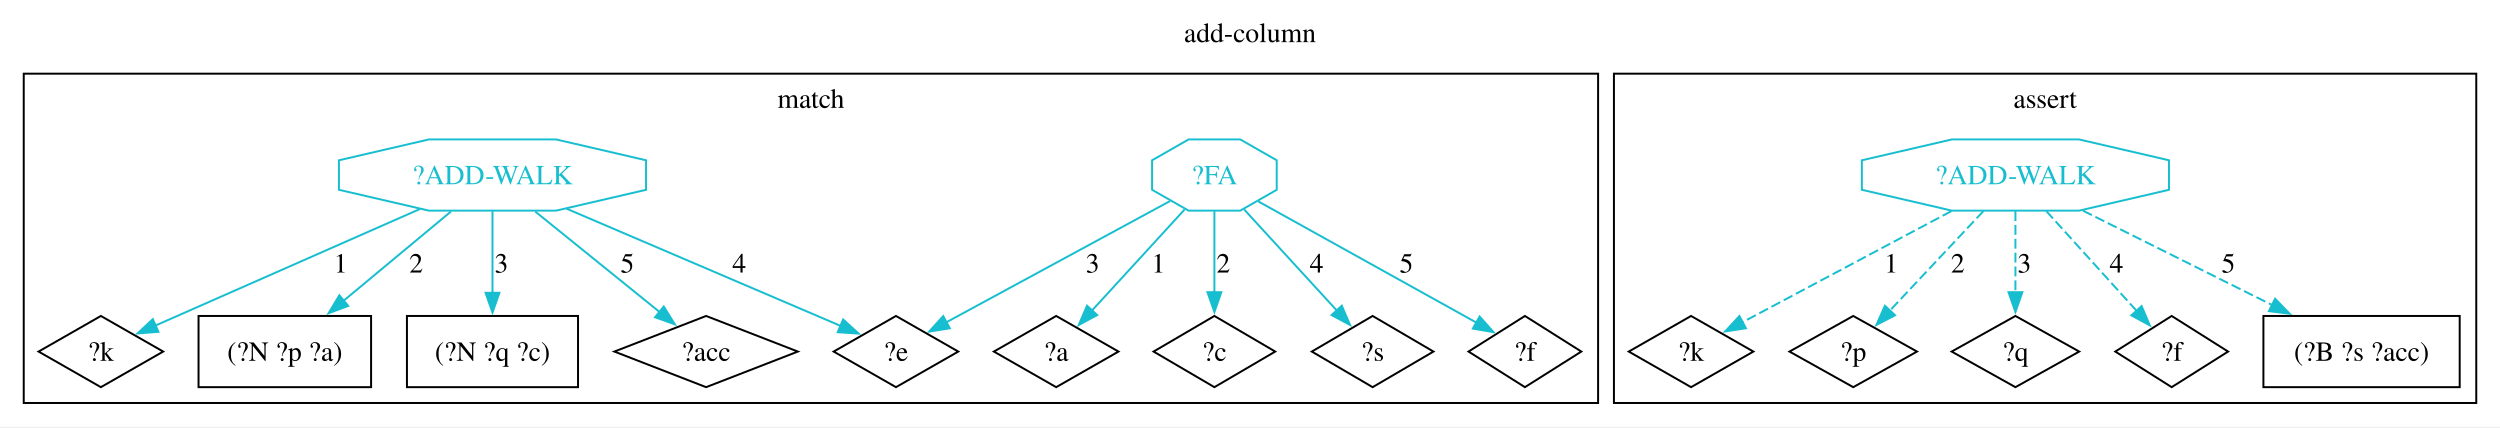
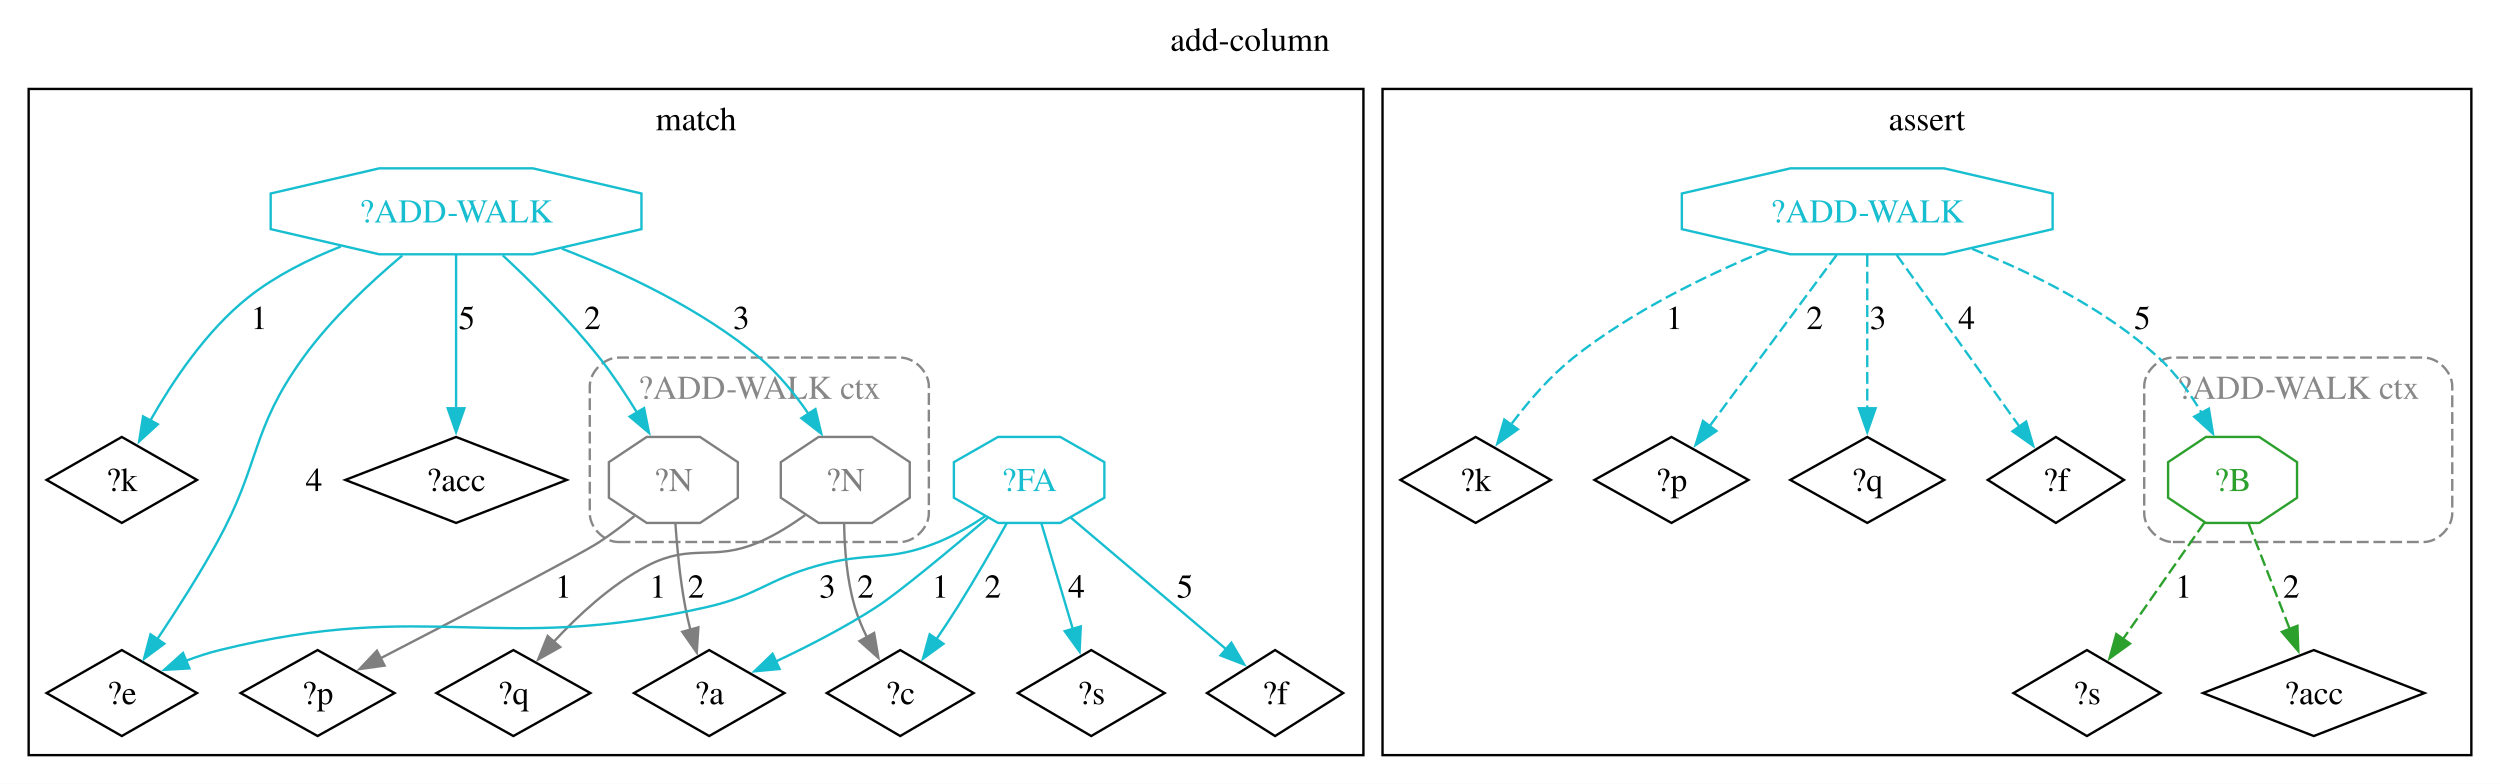
- <svg xmlns="http://www.w3.org/2000/svg" width="1264pt" height="216pt" viewBox="0.00 0.00 1264.00 216.00">
-   <g id="graph0" class="graph" transform="scale(1 1) rotate(0) translate(4 211.75)">
-     <polygon fill="white" stroke="none" points="-4,4 -4,-211.75 1260,-211.75 1260,4 -4,4" />
-     <text xml:space="preserve" text-anchor="middle" x="628" y="-190.45" font-family="Times,serif" font-size="14.00">add-column</text>
+ <svg xmlns="http://www.w3.org/2000/svg" width="1047pt" height="328pt" viewBox="0.00 0.00 1047.00 328.00">
+   <g id="graph0" class="graph" transform="scale(1 1) rotate(0) translate(4 324.25)">
+     <polygon fill="white" stroke="none" points="-4,4 -4,-324.25 1043,-324.25 1043,4 -4,4" />
+     <text xml:space="preserve" text-anchor="middle" x="519.5" y="-302.95" font-family="Times,serif" font-size="14.00">add-column</text>
    <g id="clust1" class="cluster">
-       <polygon fill="none" stroke="black" points="8,-8 8,-174.5 804,-174.5 804,-8 8,-8" />
-       <text xml:space="preserve" text-anchor="middle" x="406" y="-157.2" font-family="Times,serif" font-size="14.00">match</text>
+       <polygon fill="none" stroke="black" points="8,-8 8,-287 567,-287 567,-8 8,-8" />
+       <text xml:space="preserve" text-anchor="middle" x="287.5" y="-269.7" font-family="Times,serif" font-size="14.00">match</text>
    </g>
    <g id="clust2" class="cluster">
-       <polygon fill="none" stroke="black" points="812,-8 812,-174.5 1248,-174.5 1248,-8 812,-8" />
-       <text xml:space="preserve" text-anchor="middle" x="1030" y="-157.2" font-family="Times,serif" font-size="14.00">assert</text>
+       <path fill="none" stroke="#888888" stroke-dasharray="5,2" d="M255,-97.25C255,-97.25 373,-97.25 373,-97.25 379,-97.25 385,-103.25 385,-109.25 385,-109.25 385,-162.5 385,-162.5 385,-168.5 379,-174.5 373,-174.5 373,-174.5 255,-174.5 255,-174.5 249,-174.5 243,-168.5 243,-162.5 243,-162.5 243,-109.25 243,-109.25 243,-103.25 249,-97.25 255,-97.25" />
+       <text xml:space="preserve" text-anchor="middle" x="314" y="-157.2" font-family="Times,serif" font-size="14.00" fill="#888888">?ADD-WALK ctx</text>
+     </g>
+     <g id="clust3" class="cluster">
+       <polygon fill="none" stroke="black" points="575,-8 575,-287 1031,-287 1031,-8 575,-8" />
+       <text xml:space="preserve" text-anchor="middle" x="803" y="-269.7" font-family="Times,serif" font-size="14.00">assert</text>
+     </g>
+     <g id="clust4" class="cluster">
+       <path fill="none" stroke="#888888" stroke-dasharray="5,2" d="M906,-97.25C906,-97.25 1011,-97.25 1011,-97.25 1017,-97.25 1023,-103.25 1023,-109.25 1023,-109.25 1023,-162.5 1023,-162.5 1023,-168.5 1017,-174.5 1011,-174.5 1011,-174.5 906,-174.5 906,-174.5 900,-174.5 894,-168.5 894,-162.5 894,-162.5 894,-109.25 894,-109.25 894,-103.25 900,-97.25 906,-97.25" />
+       <text xml:space="preserve" text-anchor="middle" x="958.5" y="-157.2" font-family="Times,serif" font-size="14.00" fill="#888888">?ADD-WALK ctx</text>
    </g>
    <g id="node1" class="node">
+       <polygon fill="none" stroke="black" points="47,-141.25 15.5,-123.25 47,-105.25 78.5,-123.25 47,-141.25" />
+       <text xml:space="preserve" text-anchor="middle" x="47" y="-118.58" font-family="Times,serif" font-size="14.00">?k</text>
+     </g>
+     <g id="node2" class="node">
+       <polygon fill="none" stroke="black" points="129,-52 96.76,-34 129,-16 161.24,-34 129,-52" />
+       <text xml:space="preserve" text-anchor="middle" x="129" y="-29.32" font-family="Times,serif" font-size="14.00">?p</text>
+     </g>
+     <g id="node3" class="node">
+       <polygon fill="none" stroke="black" points="293,-52 261.5,-34 293,-16 324.5,-34 293,-52" />
+       <text xml:space="preserve" text-anchor="middle" x="293" y="-29.32" font-family="Times,serif" font-size="14.00">?a</text>
+     </g>
+     <g id="node4" class="node">
+       <polygon fill="none" stroke="black" points="211,-52 178.76,-34 211,-16 243.24,-34 211,-52" />
+       <text xml:space="preserve" text-anchor="middle" x="211" y="-29.32" font-family="Times,serif" font-size="14.00">?q</text>
+     </g>
+     <g id="node5" class="node">
+       <polygon fill="none" stroke="black" points="373,-52 342.25,-34 373,-16 403.75,-34 373,-52" />
+       <text xml:space="preserve" text-anchor="middle" x="373" y="-29.32" font-family="Times,serif" font-size="14.00">?c</text>
+     </g>
+     <g id="node6" class="node">
      <polygon fill="none" stroke="black" points="47,-52 15.5,-34 47,-16 78.5,-34 47,-52" />
-       <text xml:space="preserve" text-anchor="middle" x="47" y="-29.32" font-family="Times,serif" font-size="14.00">?k</text>
-     </g>
-     <g id="node2" class="node">
-       <polygon fill="none" stroke="black" points="183.62,-52 96.38,-52 96.38,-16 183.62,-16 183.62,-52" />
-       <text xml:space="preserve" text-anchor="middle" x="140" y="-29.32" font-family="Times,serif" font-size="14.00">(?N ?p ?a)</text>
-     </g>
-     <g id="node3" class="node">
-       <polygon fill="none" stroke="black" points="288.25,-52 201.75,-52 201.75,-16 288.25,-16 288.25,-52" />
-       <text xml:space="preserve" text-anchor="middle" x="245" y="-29.32" font-family="Times,serif" font-size="14.00">(?N ?q ?c)</text>
-     </g>
-     <g id="node4" class="node">
-       <polygon fill="none" stroke="black" points="449,-52 417.5,-34 449,-16 480.5,-34 449,-52" />
-       <text xml:space="preserve" text-anchor="middle" x="449" y="-29.32" font-family="Times,serif" font-size="14.00">?e</text>
-     </g>
-     <g id="node5" class="node">
-       <polygon fill="none" stroke="black" points="353,-52 306.62,-34 353,-16 399.38,-34 353,-52" />
-       <text xml:space="preserve" text-anchor="middle" x="353" y="-29.32" font-family="Times,serif" font-size="14.00">?acc</text>
-     </g>
-     <g id="node6" class="node">
-       <polygon fill="none" stroke="black" points="530,-52 498.5,-34 530,-16 561.5,-34 530,-52" />
-       <text xml:space="preserve" text-anchor="middle" x="530" y="-29.32" font-family="Times,serif" font-size="14.00">?a</text>
+       <text xml:space="preserve" text-anchor="middle" x="47" y="-29.32" font-family="Times,serif" font-size="14.00">?e</text>
    </g>
    <g id="node7" class="node">
-       <polygon fill="none" stroke="black" points="610,-52 579.25,-34 610,-16 640.75,-34 610,-52" />
-       <text xml:space="preserve" text-anchor="middle" x="610" y="-29.32" font-family="Times,serif" font-size="14.00">?c</text>
+       <polygon fill="none" stroke="black" points="187,-141.25 140.62,-123.25 187,-105.25 233.38,-123.25 187,-141.25" />
+       <text xml:space="preserve" text-anchor="middle" x="187" y="-118.58" font-family="Times,serif" font-size="14.00">?acc</text>
    </g>
    <g id="node8" class="node">
-       <polygon fill="none" stroke="black" points="690,-52 659.25,-34 690,-16 720.75,-34 690,-52" />
-       <text xml:space="preserve" text-anchor="middle" x="690" y="-29.32" font-family="Times,serif" font-size="14.00">?s</text>
+       <polygon fill="none" stroke="black" points="453,-52 422.25,-34 453,-16 483.75,-34 453,-52" />
+       <text xml:space="preserve" text-anchor="middle" x="453" y="-29.32" font-family="Times,serif" font-size="14.00">?s</text>
    </g>
    <g id="node9" class="node">
-       <polygon fill="none" stroke="black" points="767,-52 738.48,-34 767,-16 795.52,-34 767,-52" />
-       <text xml:space="preserve" text-anchor="middle" x="767" y="-29.32" font-family="Times,serif" font-size="14.00">?f</text>
+       <polygon fill="none" stroke="black" points="530,-52 501.48,-34 530,-16 558.52,-34 530,-52" />
+       <text xml:space="preserve" text-anchor="middle" x="530" y="-29.32" font-family="Times,serif" font-size="14.00">?f</text>
    </g>
    <g id="node10" class="node">
-       <polygon fill="none" stroke="#17becf" points="322.64,-115.79 322.64,-130.71 277.16,-141.25 212.84,-141.25 167.36,-130.71 167.36,-115.79 212.84,-105.25 277.16,-105.25 322.64,-115.79" />
-       <text xml:space="preserve" text-anchor="middle" x="245" y="-118.58" font-family="Times,serif" font-size="14.00" fill="#17becf">?ADD-WALK</text>
+       <polygon fill="none" stroke="#7f7f7f" points="305,-115.79 305,-130.71 289.18,-141.25 266.82,-141.25 251,-130.71 251,-115.79 266.82,-105.25 289.18,-105.25 305,-115.79" />
+       <text xml:space="preserve" text-anchor="middle" x="278" y="-118.58" font-family="Times,serif" font-size="14.00" fill="#7f7f7f">?N</text>
+     </g>
+     <g id="edge11" class="edge">
+       <path fill="none" stroke="#7f7f7f" d="M261.72,-108.14C257.1,-104.41 251.97,-100.52 247,-97.25 238.61,-91.73 187.45,-65.13 155.31,-48.54" />
+       <polygon fill="#7f7f7f" stroke="#7f7f7f" points="157.06,-45.5 146.57,-44.03 153.86,-51.73 157.06,-45.5" />
+       <text xml:space="preserve" text-anchor="middle" x="231.91" y="-73.95" font-family="Times,serif" font-size="14.00">1</text>
+     </g>
+     <g id="edge12" class="edge">
+       <path fill="none" stroke="#7f7f7f" d="M278.84,-105.2C279.54,-94.93 280.8,-81.64 283,-70 283.59,-66.9 284.32,-63.69 285.13,-60.51" />
+       <polygon fill="#7f7f7f" stroke="#7f7f7f" points="288.48,-61.53 287.8,-50.96 281.74,-59.65 288.48,-61.53" />
+       <text xml:space="preserve" text-anchor="middle" x="287.5" y="-73.95" font-family="Times,serif" font-size="14.00">2</text>
+     </g>
+     <g id="node11" class="node">
+       <polygon fill="none" stroke="#7f7f7f" points="377,-115.79 377,-130.71 361.18,-141.25 338.82,-141.25 323,-130.71 323,-115.79 338.82,-105.25 361.18,-105.25 377,-115.79" />
+       <text xml:space="preserve" text-anchor="middle" x="350" y="-118.58" font-family="Times,serif" font-size="14.00" fill="#7f7f7f">?N</text>
+     </g>
+     <g id="edge13" class="edge">
+       <path fill="none" stroke="#7f7f7f" d="M333.25,-108.56C327.44,-104.39 320.7,-100.15 314,-97.25 294.4,-88.77 285.94,-97.12 267,-87.25 251.93,-79.4 237.94,-66.36 227.72,-55.27" />
+       <polygon fill="#7f7f7f" stroke="#7f7f7f" points="230.61,-53.26 221.38,-48.07 225.36,-57.89 230.61,-53.26" />
+       <text xml:space="preserve" text-anchor="middle" x="271.5" y="-73.95" font-family="Times,serif" font-size="14.00">1</text>
+     </g>
+     <g id="edge14" class="edge">
+       <path fill="none" stroke="#7f7f7f" d="M349.52,-104.98C349.67,-94.64 350.65,-81.34 354,-70 355.25,-65.77 357.05,-61.48 359.06,-57.42" />
+       <polygon fill="#7f7f7f" stroke="#7f7f7f" points="362.09,-59.17 363.87,-48.73 355.96,-55.78 362.09,-59.17" />
+       <text xml:space="preserve" text-anchor="middle" x="358.5" y="-73.95" font-family="Times,serif" font-size="14.00">2</text>
+     </g>
+     <g id="node12" class="node">
+       <polygon fill="none" stroke="#17becf" points="264.64,-228.29 264.64,-243.21 219.16,-253.75 154.84,-253.75 109.36,-243.21 109.36,-228.29 154.84,-217.75 219.16,-217.75 264.64,-228.29" />
+       <text xml:space="preserve" text-anchor="middle" x="187" y="-231.07" font-family="Times,serif" font-size="14.00" fill="#17becf">?ADD-WALK</text>
    </g>
    <g id="edge1" class="edge">
-       <path fill="none" stroke="#17becf" d="M208.22,-106.04C169.47,-88.97 109.33,-62.47 74.5,-47.12" />
-       <polygon fill="#17becf" stroke="#17becf" points="76.09,-43.99 65.52,-43.16 73.26,-50.4 76.09,-43.99" />
-       <text xml:space="preserve" text-anchor="middle" x="168.23" y="-73.95" font-family="Times,serif" font-size="14.00">1</text>
+       <path fill="none" stroke="#17becf" d="M138.73,-221C125.33,-215.73 111.35,-208.75 100,-199.75 82.4,-185.79 68.18,-164.46 58.91,-148.03" />
+       <polygon fill="#17becf" stroke="#17becf" points="62.09,-146.55 54.27,-139.4 55.92,-149.86 62.09,-146.55" />
+       <text xml:space="preserve" text-anchor="middle" x="104.5" y="-186.45" font-family="Times,serif" font-size="14.00">1</text>
+     </g>
+     <g id="edge4" class="edge">
+       <path fill="none" stroke="#17becf" d="M164.5,-217.27C151.19,-206.1 134.71,-190.7 123,-174.5 100.81,-143.8 105.28,-130.43 87,-97.25 79.33,-83.33 69.73,-68.32 61.85,-56.53" />
+       <polygon fill="#17becf" stroke="#17becf" points="64.82,-54.67 56.32,-48.36 59.03,-58.6 64.82,-54.67" />
+       <text xml:space="preserve" text-anchor="middle" x="127.5" y="-118.58" font-family="Times,serif" font-size="14.00">4</text>
+     </g>
+     <g id="edge5" class="edge">
+       <path fill="none" stroke="#17becf" d="M187,-217.48C187,-200.31 187,-173.65 187,-153.23" />
+       <polygon fill="#17becf" stroke="#17becf" points="190.5,-153.27 187,-143.27 183.5,-153.27 190.5,-153.27" />
+       <text xml:space="preserve" text-anchor="middle" x="191.5" y="-186.45" font-family="Times,serif" font-size="14.00">5</text>
    </g>
    <g id="edge2" class="edge">
-       <path fill="none" stroke="#17becf" d="M224,-104.8C208.41,-91.84 186.93,-74 169.59,-59.59" />
-       <polygon fill="#17becf" stroke="#17becf" points="172.05,-57.08 162.12,-53.38 167.58,-62.47 172.05,-57.08" />
-       <text xml:space="preserve" text-anchor="middle" x="206.4" y="-73.95" font-family="Times,serif" font-size="14.00">2</text>
+       <path fill="none" stroke="#17becf" d="M206.54,-217.32C218.88,-205.81 234.75,-190.03 247,-174.5 252.65,-167.34 258.12,-159.08 262.85,-151.36" />
+       <polygon fill="#17becf" stroke="#17becf" points="265.74,-153.34 267.82,-142.95 259.72,-149.78 265.74,-153.34" />
+       <text xml:space="preserve" text-anchor="middle" x="244.13" y="-186.45" font-family="Times,serif" font-size="14.00">2</text>
    </g>
    <g id="edge3" class="edge">
-       <path fill="none" stroke="#17becf" d="M245,-105.01C245,-93.18 245,-77.2 245,-63.5" />
-       <polygon fill="#17becf" stroke="#17becf" points="248.5,-63.72 245,-53.72 241.5,-63.72 248.5,-63.72" />
-       <text xml:space="preserve" text-anchor="middle" x="249.5" y="-73.95" font-family="Times,serif" font-size="14.00">3</text>
-     </g>
-     <g id="edge4" class="edge">
-       <path fill="none" stroke="#17becf" d="M282.42,-106.25C322.55,-89.08 385.34,-62.23 421.28,-46.86" />
-       <polygon fill="#17becf" stroke="#17becf" points="422.3,-50.23 430.12,-43.08 419.55,-43.79 422.3,-50.23" />
-       <text xml:space="preserve" text-anchor="middle" x="369.77" y="-73.95" font-family="Times,serif" font-size="14.00">4</text>
-     </g>
-     <g id="edge5" class="edge">
-       <path fill="none" stroke="#17becf" d="M266.6,-104.8C284.82,-90.08 310.85,-69.05 329.57,-53.93" />
-       <polygon fill="#17becf" stroke="#17becf" points="331.6,-56.79 337.18,-47.78 327.2,-51.34 331.6,-56.79" />
-       <text xml:space="preserve" text-anchor="middle" x="313.17" y="-73.95" font-family="Times,serif" font-size="14.00">5</text>
-     </g>
-     <g id="node11" class="node">
-       <polygon fill="none" stroke="#17becf" points="641.51,-115.79 641.51,-130.71 623.05,-141.25 596.95,-141.25 578.49,-130.71 578.49,-115.79 596.95,-105.25 623.05,-105.25 641.51,-115.79" />
-       <text xml:space="preserve" text-anchor="middle" x="610" y="-118.58" font-family="Times,serif" font-size="14.00" fill="#17becf">?FA</text>
+       <path fill="none" stroke="#17becf" d="M231.32,-220.11C257.29,-210.06 289.65,-194.84 314,-174.5 321.93,-167.87 328.99,-159.12 334.71,-150.78" />
+       <polygon fill="#17becf" stroke="#17becf" points="337.5,-152.91 339.97,-142.6 331.62,-149.12 337.5,-152.91" />
+       <text xml:space="preserve" text-anchor="middle" x="306.45" y="-186.45" font-family="Times,serif" font-size="14.00">3</text>
+     </g>
+     <g id="node13" class="node">
+       <polygon fill="none" stroke="#17becf" points="458.51,-115.79 458.51,-130.71 440.05,-141.25 413.95,-141.25 395.49,-130.71 395.49,-115.79 413.95,-105.25 440.05,-105.25 458.51,-115.79" />
+       <text xml:space="preserve" text-anchor="middle" x="427" y="-118.58" font-family="Times,serif" font-size="14.00" fill="#17becf">?FA</text>
+     </g>
+     <g id="edge6" class="edge">
+       <path fill="none" stroke="#17becf" d="M409.63,-107.34C394.1,-94.15 372.39,-76.08 363,-70 349.72,-61.41 334.04,-53.39 320.9,-47.21" />
+       <polygon fill="#17becf" stroke="#17becf" points="322.48,-44.08 311.93,-43.1 319.56,-50.45 322.48,-44.08" />
+       <text xml:space="preserve" text-anchor="middle" x="389.81" y="-73.95" font-family="Times,serif" font-size="14.00">1</text>
+     </g>
+     <g id="edge7" class="edge">
+       <path fill="none" stroke="#17becf" d="M417.61,-105.1C411.86,-94.81 404.24,-81.51 397,-70 394.19,-65.53 391.07,-60.82 388.04,-56.35" />
+       <polygon fill="#17becf" stroke="#17becf" points="391.11,-54.64 382.54,-48.4 385.35,-58.61 391.11,-54.64" />
+       <text xml:space="preserve" text-anchor="middle" x="411.78" y="-73.95" font-family="Times,serif" font-size="14.00">2</text>
    </g>
    <g id="edge8" class="edge">
-       <path fill="none" stroke="#17becf" d="M587.61,-110.12C557.93,-94.03 505.69,-65.72 474.51,-48.83" />
-       <polygon fill="#17becf" stroke="#17becf" points="476.23,-45.77 465.77,-44.09 472.89,-51.93 476.23,-45.77" />
-       <text xml:space="preserve" text-anchor="middle" x="548.42" y="-73.95" font-family="Times,serif" font-size="14.00">3</text>
-     </g>
-     <g id="edge6" class="edge">
-       <path fill="none" stroke="#17becf" d="M594.95,-105.84C581.63,-91.31 562.17,-70.09 548.03,-54.66" />
-       <polygon fill="#17becf" stroke="#17becf" points="550.76,-52.46 541.42,-47.45 545.6,-57.19 550.76,-52.46" />
-       <text xml:space="preserve" text-anchor="middle" x="581.67" y="-73.95" font-family="Times,serif" font-size="14.00">1</text>
-     </g>
-     <g id="edge7" class="edge">
-       <path fill="none" stroke="#17becf" d="M610,-105.01C610,-93.26 610,-77.41 610,-63.77" />
-       <polygon fill="#17becf" stroke="#17becf" points="613.5,-64.01 610,-54.01 606.5,-64.01 613.5,-64.01" />
-       <text xml:space="preserve" text-anchor="middle" x="614.5" y="-73.95" font-family="Times,serif" font-size="14.00">2</text>
+       <path fill="none" stroke="#17becf" d="M408.48,-108C402.53,-104 395.73,-100 389,-97.25 367.62,-88.52 360.22,-93.55 338,-87.25 316.99,-81.3 313.29,-74.84 292,-70 203.24,-49.84 176.4,-73.68 88,-52 83.29,-50.84 78.41,-49.23 73.73,-47.45" />
+       <polygon fill="#17becf" stroke="#17becf" points="75.34,-44.32 64.76,-43.72 72.65,-50.79 75.34,-44.32" />
+       <text xml:space="preserve" text-anchor="middle" x="342.5" y="-73.95" font-family="Times,serif" font-size="14.00">3</text>
    </g>
    <g id="edge9" class="edge">
-       <path fill="none" stroke="#17becf" d="M625.05,-105.84C638.37,-91.31 657.83,-70.09 671.97,-54.66" />
-       <polygon fill="#17becf" stroke="#17becf" points="674.4,-57.19 678.58,-47.45 669.24,-52.46 674.4,-57.19" />
-       <text xml:space="preserve" text-anchor="middle" x="661.67" y="-73.95" font-family="Times,serif" font-size="14.00">4</text>
+       <path fill="none" stroke="#17becf" d="M432.14,-105.01C435.92,-92.32 441.13,-74.84 445.39,-60.53" />
+       <polygon fill="#17becf" stroke="#17becf" points="448.63,-61.91 448.13,-51.33 441.92,-59.91 448.63,-61.91" />
+       <text xml:space="preserve" text-anchor="middle" x="446.83" y="-73.95" font-family="Times,serif" font-size="14.00">4</text>
    </g>
    <g id="edge10" class="edge">
-       <path fill="none" stroke="#17becf" d="M632.16,-109.93C661.35,-93.71 712.49,-65.29 742.71,-48.5" />
-       <polygon fill="#17becf" stroke="#17becf" points="744.09,-51.74 751.13,-43.82 740.68,-45.62 744.09,-51.74" />
-       <text xml:space="preserve" text-anchor="middle" x="707.06" y="-73.95" font-family="Times,serif" font-size="14.00">5</text>
-     </g>
-     <g id="node12" class="node">
-       <polygon fill="none" stroke="black" points="851,-52 819.5,-34 851,-16 882.5,-34 851,-52" />
-       <text xml:space="preserve" text-anchor="middle" x="851" y="-29.32" font-family="Times,serif" font-size="14.00">?k</text>
-     </g>
-     <g id="node13" class="node">
-       <polygon fill="none" stroke="black" points="933,-52 900.76,-34 933,-16 965.24,-34 933,-52" />
-       <text xml:space="preserve" text-anchor="middle" x="933" y="-29.32" font-family="Times,serif" font-size="14.00">?p</text>
+       <path fill="none" stroke="#17becf" d="M444.47,-107.45C462.44,-92.23 490.42,-68.53 509.44,-52.41" />
+       <polygon fill="#17becf" stroke="#17becf" points="511.7,-55.09 517.07,-45.95 507.18,-49.74 511.7,-55.09" />
+       <text xml:space="preserve" text-anchor="middle" x="492.23" y="-73.95" font-family="Times,serif" font-size="14.00">5</text>
    </g>
    <g id="node14" class="node">
-       <polygon fill="none" stroke="black" points="1015,-52 982.76,-34 1015,-16 1047.24,-34 1015,-52" />
-       <text xml:space="preserve" text-anchor="middle" x="1015" y="-29.32" font-family="Times,serif" font-size="14.00">?q</text>
+       <polygon fill="none" stroke="black" points="614,-141.25 582.5,-123.25 614,-105.25 645.5,-123.25 614,-141.25" />
+       <text xml:space="preserve" text-anchor="middle" x="614" y="-118.58" font-family="Times,serif" font-size="14.00">?k</text>
    </g>
    <g id="node15" class="node">
-       <polygon fill="none" stroke="black" points="1094,-52 1065.48,-34 1094,-16 1122.52,-34 1094,-52" />
-       <text xml:space="preserve" text-anchor="middle" x="1094" y="-29.32" font-family="Times,serif" font-size="14.00">?f</text>
+       <polygon fill="none" stroke="black" points="696,-141.25 663.76,-123.25 696,-105.25 728.24,-123.25 696,-141.25" />
+       <text xml:space="preserve" text-anchor="middle" x="696" y="-118.58" font-family="Times,serif" font-size="14.00">?p</text>
    </g>
    <g id="node16" class="node">
-       <polygon fill="none" stroke="black" points="1239.62,-52 1140.38,-52 1140.38,-16 1239.62,-16 1239.62,-52" />
-       <text xml:space="preserve" text-anchor="middle" x="1190" y="-29.32" font-family="Times,serif" font-size="14.00">(?B ?s ?acc)</text>
+       <polygon fill="none" stroke="black" points="778,-141.25 745.76,-123.25 778,-105.25 810.24,-123.25 778,-141.25" />
+       <text xml:space="preserve" text-anchor="middle" x="778" y="-118.58" font-family="Times,serif" font-size="14.00">?q</text>
    </g>
    <g id="node17" class="node">
-       <polygon fill="none" stroke="#17becf" points="1092.64,-115.79 1092.64,-130.71 1047.16,-141.25 982.84,-141.25 937.36,-130.71 937.36,-115.79 982.84,-105.25 1047.16,-105.25 1092.64,-115.79" />
-       <text xml:space="preserve" text-anchor="middle" x="1015" y="-118.58" font-family="Times,serif" font-size="14.00" fill="#17becf">?ADD-WALK</text>
-     </g>
-     <g id="edge11" class="edge">
-       <path fill="none" stroke="#17becf" stroke-dasharray="5,2" d="M982.6,-105.01C951.64,-88.54 905.58,-64.04 876.96,-48.81" />
-       <polygon fill="#17becf" stroke="#17becf" points="878.73,-45.79 868.25,-44.18 875.44,-51.97 878.73,-45.79" />
-       <text xml:space="preserve" text-anchor="middle" x="952.19" y="-73.95" font-family="Times,serif" font-size="14.00">1</text>
-     </g>
-     <g id="edge12" class="edge">
-       <path fill="none" stroke="#17becf" stroke-dasharray="5,2" d="M998.8,-105.01C985.14,-90.48 965.61,-69.7 951.37,-54.55" />
-       <polygon fill="#17becf" stroke="#17becf" points="954.12,-52.36 944.72,-47.47 949.02,-57.16 954.12,-52.36" />
-       <text xml:space="preserve" text-anchor="middle" x="985.84" y="-73.95" font-family="Times,serif" font-size="14.00">2</text>
-     </g>
-     <g id="edge13" class="edge">
-       <path fill="none" stroke="#17becf" stroke-dasharray="5,2" d="M1015,-105.01C1015,-93.26 1015,-77.41 1015,-63.77" />
-       <polygon fill="#17becf" stroke="#17becf" points="1018.5,-64.01 1015,-54.01 1011.5,-64.01 1018.5,-64.01" />
-       <text xml:space="preserve" text-anchor="middle" x="1019.5" y="-73.95" font-family="Times,serif" font-size="14.00">3</text>
-     </g>
-     <g id="edge14" class="edge">
-       <path fill="none" stroke="#17becf" stroke-dasharray="5,2" d="M1030.61,-105.01C1043.84,-90.4 1062.8,-69.46 1076.53,-54.29" />
-       <polygon fill="#17becf" stroke="#17becf" points="1078.8,-57 1082.92,-47.24 1073.61,-52.3 1078.8,-57" />
-       <text xml:space="preserve" text-anchor="middle" x="1066.08" y="-73.95" font-family="Times,serif" font-size="14.00">4</text>
+       <polygon fill="none" stroke="black" points="857,-141.25 828.48,-123.25 857,-105.25 885.52,-123.25 857,-141.25" />
+       <text xml:space="preserve" text-anchor="middle" x="857" y="-118.58" font-family="Times,serif" font-size="14.00">?f</text>
+     </g>
+     <g id="node18" class="node">
+       <polygon fill="none" stroke="black" points="870,-52 839.25,-34 870,-16 900.75,-34 870,-52" />
+       <text xml:space="preserve" text-anchor="middle" x="870" y="-29.32" font-family="Times,serif" font-size="14.00">?s</text>
+     </g>
+     <g id="node19" class="node">
+       <polygon fill="none" stroke="black" points="965,-52 918.62,-34 965,-16 1011.38,-34 965,-52" />
+       <text xml:space="preserve" text-anchor="middle" x="965" y="-29.32" font-family="Times,serif" font-size="14.00">?acc</text>
+     </g>
+     <g id="node20" class="node">
+       <polygon fill="none" stroke="#2ca02c" points="958,-115.79 958,-130.71 942.18,-141.25 919.82,-141.25 904,-130.71 904,-115.79 919.82,-105.25 942.18,-105.25 958,-115.79" />
+       <text xml:space="preserve" text-anchor="middle" x="931" y="-118.58" font-family="Times,serif" font-size="14.00" fill="#2ca02c">?B</text>
+     </g>
+     <g id="edge20" class="edge">
+       <path fill="none" stroke="#2ca02c" stroke-dasharray="5,2" d="M919.24,-105.43C909.47,-91.45 895.51,-71.49 884.95,-56.38" />
+       <polygon fill="#2ca02c" stroke="#2ca02c" points="888.04,-54.7 879.45,-48.51 882.31,-58.71 888.04,-54.7" />
+       <text xml:space="preserve" text-anchor="middle" x="910.46" y="-73.95" font-family="Times,serif" font-size="14.00">1</text>
+     </g>
+     <g id="edge21" class="edge">
+       <path fill="none" stroke="#2ca02c" stroke-dasharray="5,2" d="M937.72,-105.01C942.63,-92.39 949.39,-75.06 954.95,-60.79" />
+       <polygon fill="#2ca02c" stroke="#2ca02c" points="958.17,-62.16 958.54,-51.57 951.65,-59.62 958.17,-62.16" />
+       <text xml:space="preserve" text-anchor="middle" x="955.55" y="-73.95" font-family="Times,serif" font-size="14.00">2</text>
+     </g>
+     <g id="node21" class="node">
+       <polygon fill="none" stroke="#17becf" points="855.64,-228.29 855.64,-243.21 810.16,-253.75 745.84,-253.75 700.36,-243.21 700.36,-228.29 745.84,-217.75 810.16,-217.75 855.64,-228.29" />
+       <text xml:space="preserve" text-anchor="middle" x="778" y="-231.07" font-family="Times,serif" font-size="14.00" fill="#17becf">?ADD-WALK</text>
    </g>
    <g id="edge15" class="edge">
-       <path fill="none" stroke="#17becf" stroke-dasharray="5,2" d="M1049.16,-105.22C1076.47,-91.6 1115.01,-72.39 1144.86,-57.5" />
-       <polygon fill="#17becf" stroke="#17becf" points="1146.29,-60.7 1153.68,-53.11 1143.16,-54.44 1146.29,-60.7" />
-       <text xml:space="preserve" text-anchor="middle" x="1122.67" y="-73.95" font-family="Times,serif" font-size="14.00">5</text>
+       <path fill="none" stroke="#17becf" stroke-dasharray="5,2" d="M736.11,-219.54C711.03,-209.19 679.4,-193.87 655,-174.5 645.05,-166.6 635.91,-155.91 628.79,-146.41" />
+       <polygon fill="#17becf" stroke="#17becf" points="631.7,-144.46 623.04,-138.36 626,-148.53 631.7,-144.46" />
+       <text xml:space="preserve" text-anchor="middle" x="697.18" y="-186.45" font-family="Times,serif" font-size="14.00">1</text>
+     </g>
+     <g id="edge16" class="edge">
+       <path fill="none" stroke="#17becf" stroke-dasharray="5,2" d="M765.19,-217.48C750.8,-198.1 727.44,-166.61 711.9,-145.67" />
+       <polygon fill="#17becf" stroke="#17becf" points="714.84,-143.76 706.07,-137.82 709.22,-147.94 714.84,-143.76" />
+       <text xml:space="preserve" text-anchor="middle" x="755.98" y="-186.45" font-family="Times,serif" font-size="14.00">2</text>
+     </g>
+     <g id="edge17" class="edge">
+       <path fill="none" stroke="#17becf" stroke-dasharray="5,2" d="M778,-217.48C778,-200.31 778,-173.65 778,-153.23" />
+       <polygon fill="#17becf" stroke="#17becf" points="781.5,-153.27 778,-143.27 774.5,-153.27 781.5,-153.27" />
+       <text xml:space="preserve" text-anchor="middle" x="782.5" y="-186.45" font-family="Times,serif" font-size="14.00">3</text>
+     </g>
+     <g id="edge18" class="edge">
+       <path fill="none" stroke="#17becf" stroke-dasharray="5,2" d="M790.34,-217.48C804.22,-198.08 826.75,-166.56 841.72,-145.62" />
+       <polygon fill="#17becf" stroke="#17becf" points="844.55,-147.69 847.51,-137.52 838.85,-143.62 844.55,-147.69" />
+       <text xml:space="preserve" text-anchor="middle" x="819.63" y="-186.45" font-family="Times,serif" font-size="14.00">4</text>
+     </g>
+     <g id="edge19" class="edge">
+       <path fill="none" stroke="#17becf" stroke-dasharray="5,2" d="M821.94,-220.01C846.9,-210.03 877.55,-194.93 900,-174.5 907.14,-168 913.23,-159.48 918.06,-151.3" />
+       <polygon fill="#17becf" stroke="#17becf" points="921.07,-153.09 922.79,-142.64 914.93,-149.74 921.07,-153.09" />
+       <text xml:space="preserve" text-anchor="middle" x="893.2" y="-186.45" font-family="Times,serif" font-size="14.00">5</text>
    </g>
  </g>
</svg>
